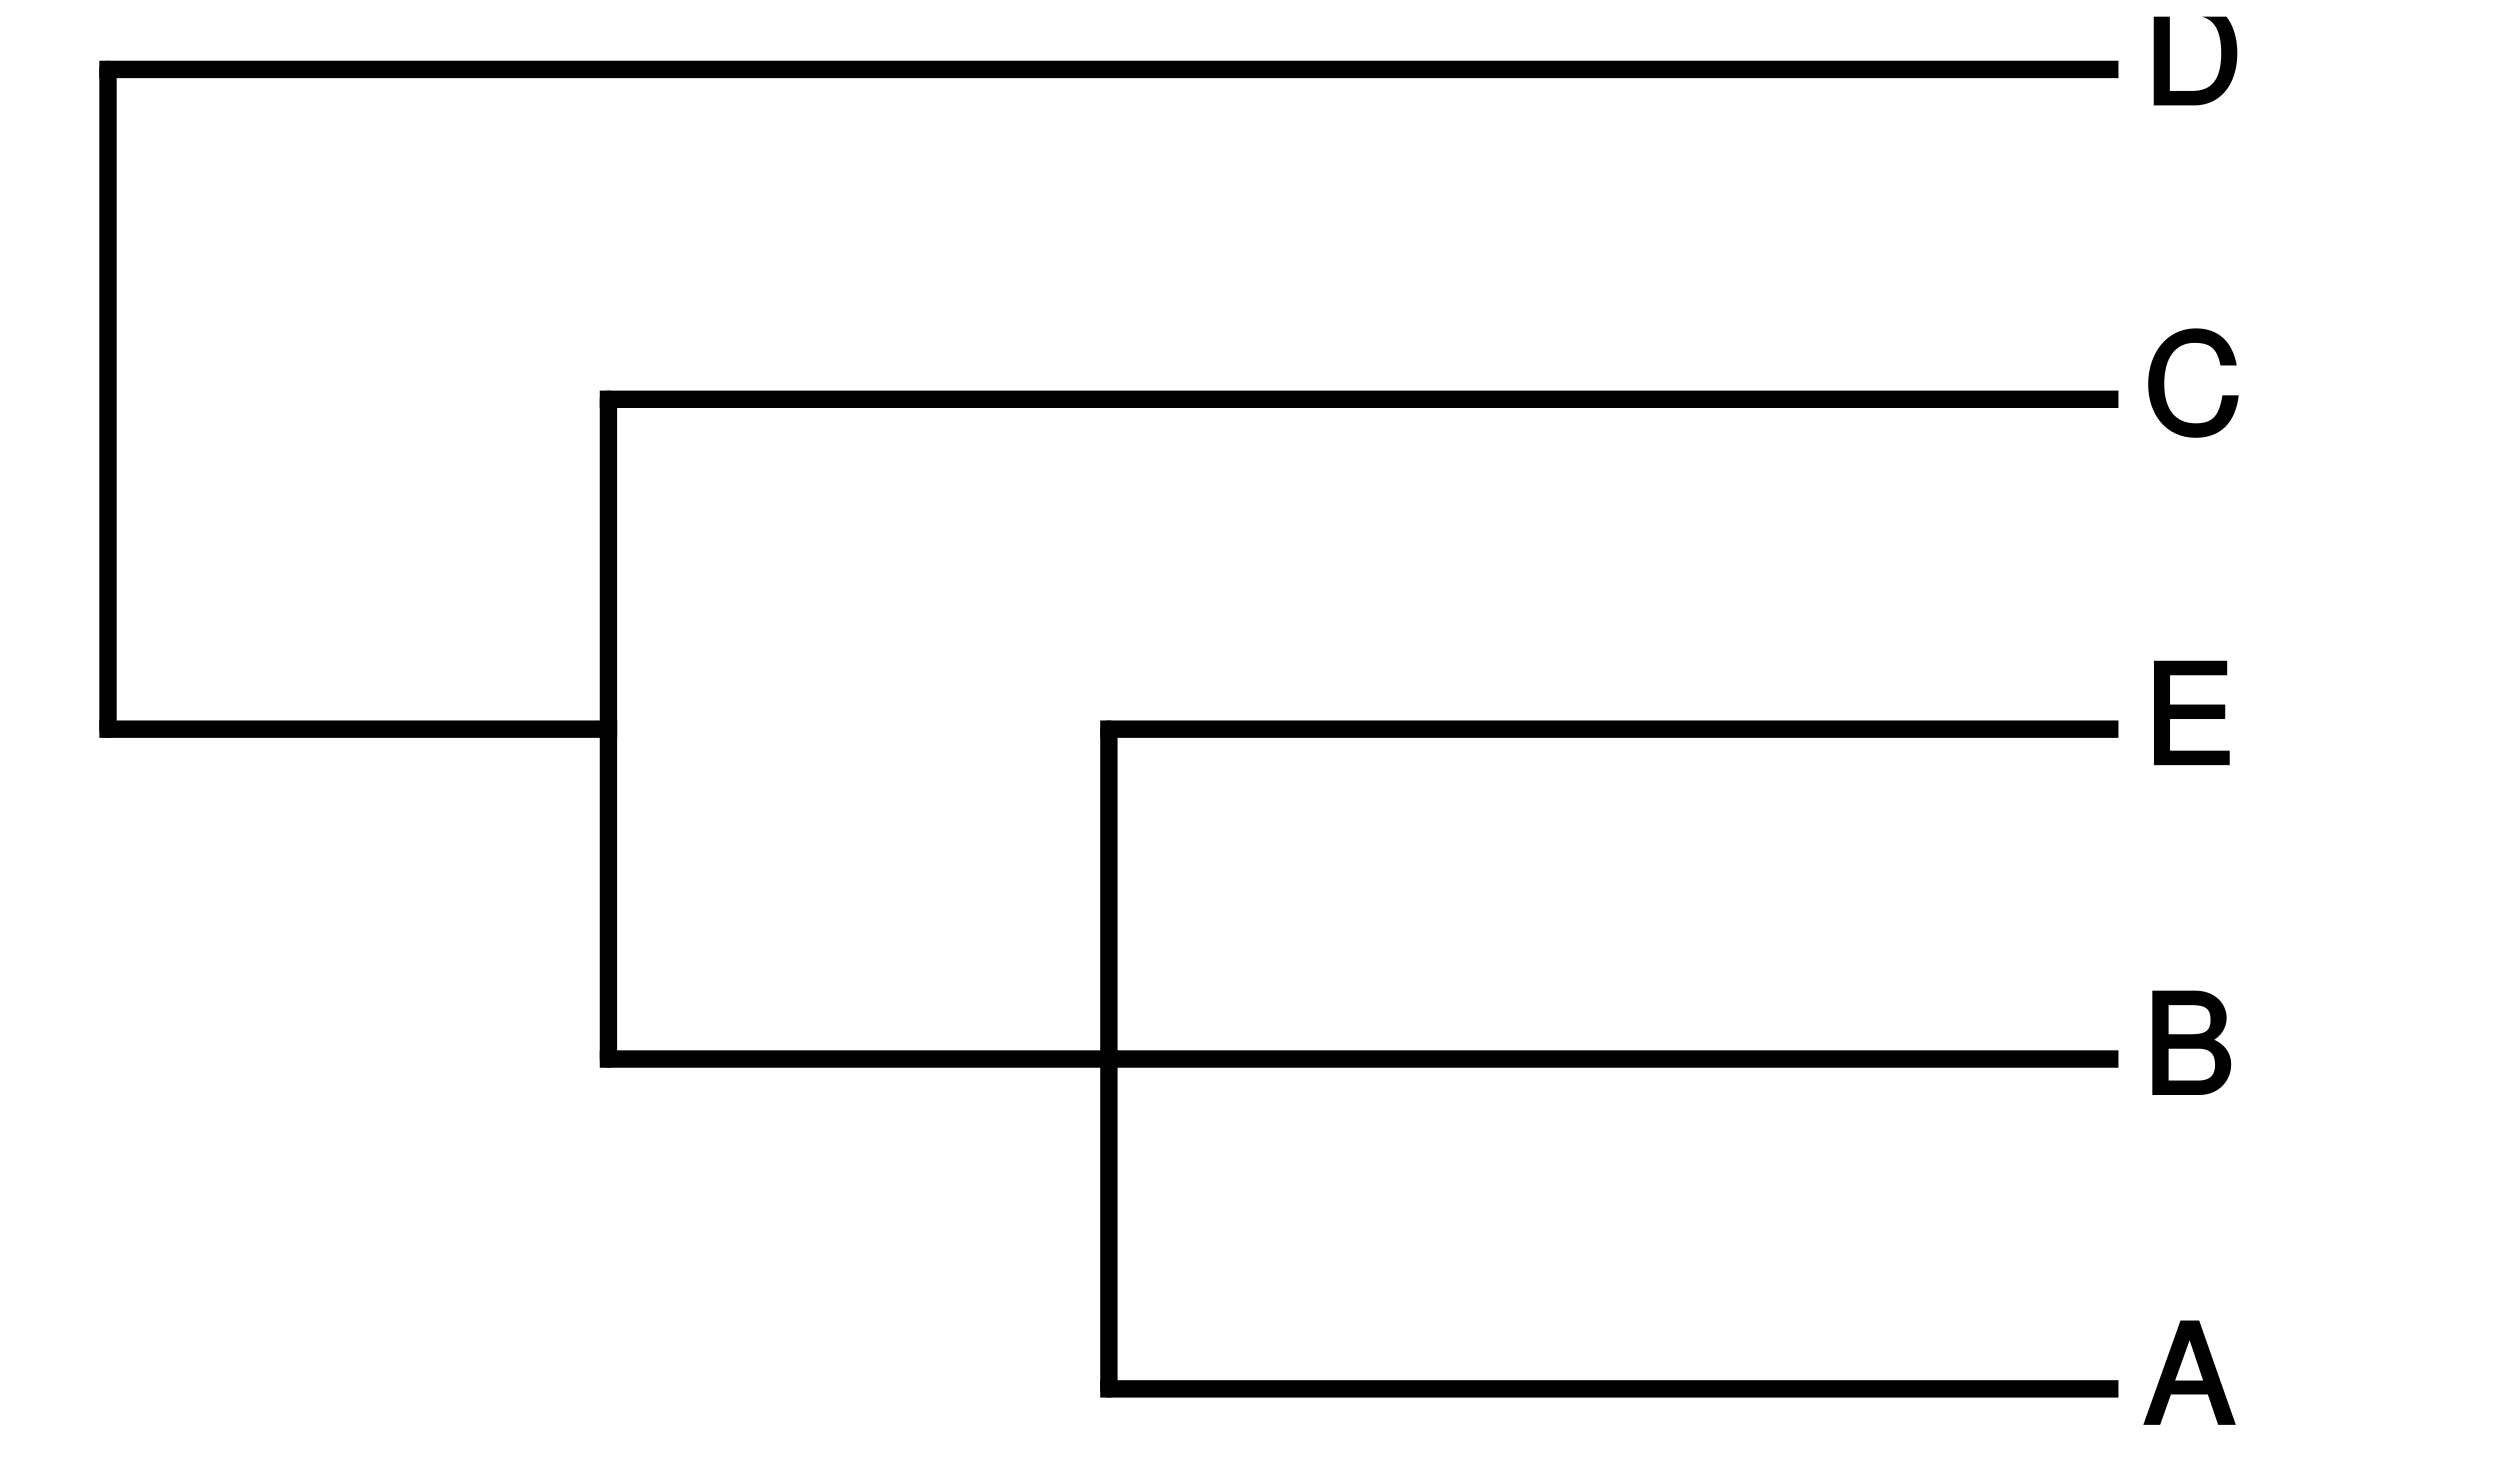
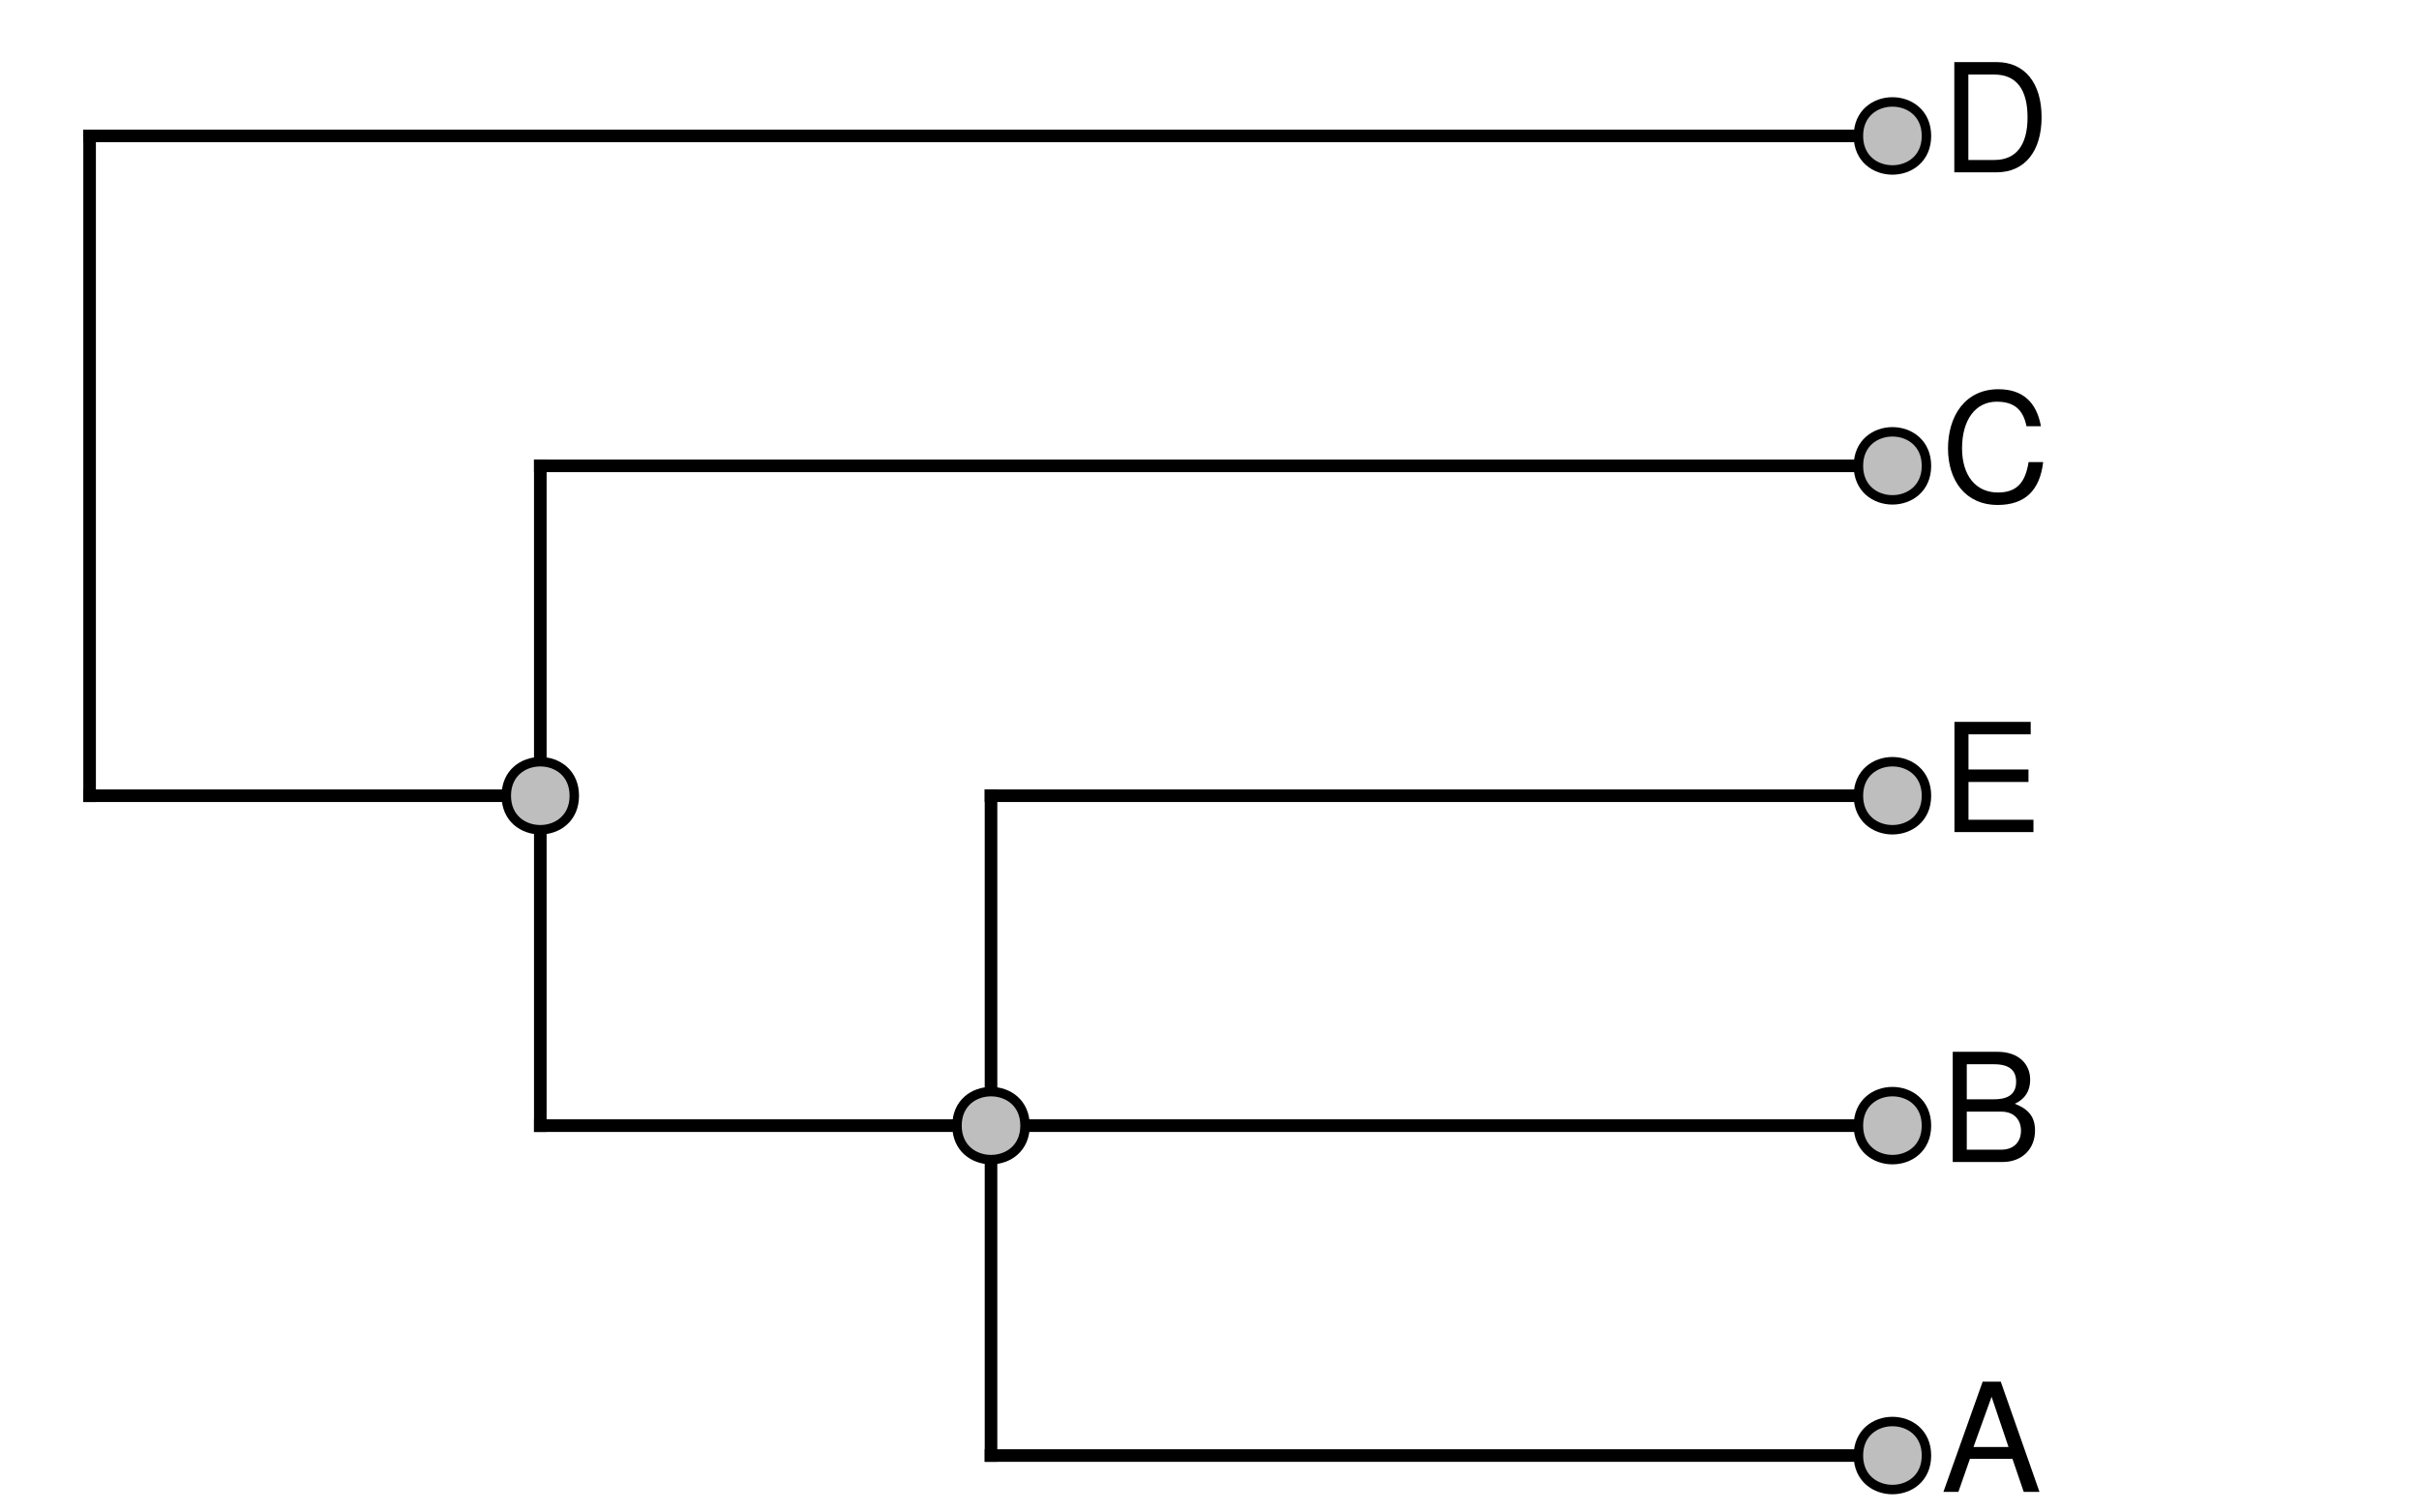
- <svg xmlns="http://www.w3.org/2000/svg" xmlns:xlink="http://www.w3.org/1999/xlink" width="216pt" height="126pt" viewBox="0 0 216 126" version="1.1">
+ <svg xmlns="http://www.w3.org/2000/svg" xmlns:xlink="http://www.w3.org/1999/xlink" width="288pt" height="180pt" viewBox="0 0 288 180" version="1.1">
  <defs>
    <g>
      <symbol overflow="visible" id="glyph0-0">
        <path style="stroke:none;" d="" />
      </symbol>
      <symbol overflow="visible" id="glyph0-1">
-         <path style="stroke:none;" d="M 7.969 -0.125 L 4.844 -9.016 L 3.234 -9.016 L 0.016 0 L 1.469 0 L 2.406 -2.625 L 5.594 -2.625 L 6.484 0 L 8.016 0 Z M 5.375 -3.828 L 2.766 -3.828 L 4.156 -7.688 L 3.891 -7.688 L 5.188 -3.828 Z M 5.375 -3.828 " />
+         <path style="stroke:none;" d="M 11.75 0 L 7.141 -13.125 L 4.984 -13.125 L 0.312 0 L 2.094 0 L 3.469 -3.938 L 8.531 -3.938 L 9.875 0 Z M 8.062 -5.344 L 3.891 -5.344 L 6.047 -11.328 Z M 8.062 -5.344 " />
      </symbol>
      <symbol overflow="visible" id="glyph0-2">
-         <path style="stroke:none;" d="M 7.609 -2.625 C 7.609 -3.688 7 -4.453 5.875 -4.891 L 5.875 -4.625 C 6.672 -4.984 7.219 -5.766 7.219 -6.656 C 7.219 -7.938 6.156 -9.016 4.5 -9.016 L 0.797 -9.016 L 0.797 0 L 4.891 0 C 6.469 0 7.609 -1.188 7.609 -2.625 Z M 5.828 -6.5 C 5.828 -5.609 5.453 -5.25 4.219 -5.25 L 2.203 -5.25 L 2.203 -7.766 L 4.219 -7.766 C 5.453 -7.766 5.828 -7.391 5.828 -6.5 Z M 6.219 -2.609 C 6.219 -1.781 5.844 -1.25 4.781 -1.25 L 2.203 -1.25 L 2.203 -4 L 4.781 -4 C 5.844 -4 6.219 -3.469 6.219 -2.609 Z M 6.219 -2.609 " />
+         <path style="stroke:none;" d="M 11.219 -3.75 C 11.219 -5.328 10.5 -6.281 8.812 -6.938 C 10.016 -7.484 10.641 -8.453 10.641 -9.797 C 10.641 -11.703 9.234 -13.125 6.75 -13.125 L 1.422 -13.125 L 1.422 0 L 7.344 0 C 9.703 0 11.219 -1.578 11.219 -3.75 Z M 8.969 -9.562 C 8.969 -8.219 8.188 -7.469 6.344 -7.469 L 3.094 -7.469 L 3.094 -11.641 L 6.344 -11.641 C 8.188 -11.641 8.969 -10.891 8.969 -9.562 Z M 9.547 -3.719 C 9.547 -2.469 8.766 -1.469 7.188 -1.469 L 3.094 -1.469 L 3.094 -6 L 7.188 -6 C 8.766 -6 9.547 -5 9.547 -3.719 Z M 9.547 -3.719 " />
      </symbol>
      <symbol overflow="visible" id="glyph0-3">
-         <path style="stroke:none;" d="M 7.484 -0.125 L 7.484 -1.25 L 2.328 -1.25 L 2.328 -3.984 L 7.094 -3.984 L 7.094 -5.234 L 2.328 -5.234 L 2.328 -7.766 L 7.266 -7.766 L 7.266 -9.016 L 0.938 -9.016 L 0.938 0 L 7.484 0 Z M 7.484 -0.125 " />
+         <path style="stroke:none;" d="M 11.031 0 L 11.031 -1.469 L 3.297 -1.469 L 3.297 -5.969 L 10.438 -5.969 L 10.438 -7.453 L 3.297 -7.453 L 3.297 -11.641 L 10.703 -11.641 L 10.703 -13.125 L 1.625 -13.125 L 1.625 0 Z M 11.031 0 " />
      </symbol>
      <symbol overflow="visible" id="glyph0-4">
-         <path style="stroke:none;" d="M 8.125 -3.453 L 6.859 -3.453 C 6.562 -1.672 6.016 -1.031 4.531 -1.031 C 2.797 -1.031 1.828 -2.234 1.828 -4.422 C 1.828 -6.656 2.75 -7.984 4.438 -7.984 C 5.812 -7.984 6.391 -7.5 6.688 -6.031 L 8.094 -6.031 C 7.734 -8.094 6.484 -9.234 4.578 -9.234 C 1.922 -9.234 0.438 -6.953 0.438 -4.406 C 0.438 -1.844 1.953 0.219 4.531 0.219 C 6.656 0.219 7.984 -1.047 8.266 -3.453 Z M 8.125 -3.453 " />
+         <path style="stroke:none;" d="M 12.188 -4.781 L 10.453 -4.781 C 10.062 -2.297 9.016 -1.156 6.797 -1.156 C 4.188 -1.156 2.531 -3.156 2.531 -6.422 C 2.531 -9.797 4.125 -11.969 6.656 -11.969 C 8.719 -11.969 9.797 -11.047 10.203 -9.047 L 11.922 -9.047 C 11.391 -11.938 9.734 -13.453 6.859 -13.453 C 2.875 -13.453 0.859 -10.234 0.859 -6.406 C 0.859 -2.578 2.938 0.328 6.781 0.328 C 9.984 0.328 11.797 -1.375 12.188 -4.781 Z M 12.188 -4.781 " />
      </symbol>
      <symbol overflow="visible" id="glyph0-5">
-         <path style="stroke:none;" d="M 8.141 -4.516 C 8.141 -7.219 6.656 -9.016 4.438 -9.016 L 0.922 -9.016 L 0.922 0 L 4.438 0 C 6.641 0 8.141 -1.781 8.141 -4.516 Z M 6.75 -4.5 C 6.75 -2.297 5.969 -1.25 4.25 -1.25 L 2.312 -1.25 L 2.312 -7.766 L 4.25 -7.766 C 5.969 -7.766 6.75 -6.734 6.75 -4.5 Z M 6.75 -4.5 " />
+         <path style="stroke:none;" d="M 12 -6.562 C 12 -10.641 9.984 -13.125 6.656 -13.125 L 1.609 -13.125 L 1.609 0 L 6.656 0 C 9.969 0 12 -2.484 12 -6.562 Z M 10.328 -6.547 C 10.328 -3.234 8.969 -1.469 6.375 -1.469 L 3.281 -1.469 L 3.281 -11.641 L 6.375 -11.641 C 8.969 -11.641 10.328 -9.906 10.328 -6.547 Z M 10.328 -6.547 " />
      </symbol>
    </g>
-     <clipPath id="clip1">
-       <path d="M 186 1.441 L 194 1.441 L 194 10 L 186 10 Z M 186 1.441 " />
-     </clipPath>
  </defs>
  <g id="surface1">
-     <rect x="0" y="0" width="216" height="126" style="fill:rgb(100%,100%,100%);fill-opacity:1;stroke:none;" />
-     <path style="fill:none;stroke-width:1.5;stroke-linecap:round;stroke-linejoin:round;stroke:rgb(0%,0%,0%);stroke-opacity:1;stroke-miterlimit:10;" d="M 95.809 120 L 95.809 63 " />
-     <path style="fill:none;stroke-width:1.5;stroke-linecap:round;stroke-linejoin:round;stroke:rgb(0%,0%,0%);stroke-opacity:1;stroke-miterlimit:10;" d="M 52.57 91.5 L 52.57 34.5 " />
-     <path style="fill:none;stroke-width:1.5;stroke-linecap:round;stroke-linejoin:round;stroke:rgb(0%,0%,0%);stroke-opacity:1;stroke-miterlimit:10;" d="M 9.332 63 L 9.332 6 " />
-     <path style="fill:none;stroke-width:1.5;stroke-linecap:square;stroke-linejoin:round;stroke:rgb(0%,0%,0%);stroke-opacity:1;stroke-miterlimit:10;" d="M 9.332 63 L 52.57 63 " />
-     <path style="fill:none;stroke-width:1.5;stroke-linecap:square;stroke-linejoin:round;stroke:rgb(0%,0%,0%);stroke-opacity:1;stroke-miterlimit:10;" d="M 52.57 91.5 L 95.809 91.5 " />
-     <path style="fill:none;stroke-width:1.5;stroke-linecap:square;stroke-linejoin:round;stroke:rgb(0%,0%,0%);stroke-opacity:1;stroke-miterlimit:10;" d="M 95.809 120 L 182.285 120 " />
-     <path style="fill:none;stroke-width:1.5;stroke-linecap:square;stroke-linejoin:round;stroke:rgb(0%,0%,0%);stroke-opacity:1;stroke-miterlimit:10;" d="M 95.809 91.5 L 182.285 91.5 " />
-     <path style="fill:none;stroke-width:1.5;stroke-linecap:square;stroke-linejoin:round;stroke:rgb(0%,0%,0%);stroke-opacity:1;stroke-miterlimit:10;" d="M 95.809 63 L 182.285 63 " />
-     <path style="fill:none;stroke-width:1.5;stroke-linecap:square;stroke-linejoin:round;stroke:rgb(0%,0%,0%);stroke-opacity:1;stroke-miterlimit:10;" d="M 52.57 34.5 L 182.285 34.5 " />
-     <path style="fill:none;stroke-width:1.5;stroke-linecap:square;stroke-linejoin:round;stroke:rgb(0%,0%,0%);stroke-opacity:1;stroke-miterlimit:10;" d="M 9.332 6 L 182.285 6 " />
+     <rect x="0" y="0" width="288" height="180" style="fill:rgb(100%,100%,100%);fill-opacity:1;stroke:none;" />
+     <path style="fill:none;stroke-width:1.5;stroke-linecap:square;stroke-linejoin:round;stroke:rgb(0%,0%,0%);stroke-opacity:1;stroke-miterlimit:10;" d="M 10.668 94.762 L 64.328 94.762 " />
+     <path style="fill:none;stroke-width:1.5;stroke-linecap:square;stroke-linejoin:round;stroke:rgb(0%,0%,0%);stroke-opacity:1;stroke-miterlimit:10;" d="M 64.328 134.047 L 117.988 134.047 " />
+     <path style="fill:none;stroke-width:1.5;stroke-linecap:square;stroke-linejoin:round;stroke:rgb(0%,0%,0%);stroke-opacity:1;stroke-miterlimit:10;" d="M 117.988 173.332 L 225.309 173.332 " />
+     <path style="fill:none;stroke-width:1.5;stroke-linecap:square;stroke-linejoin:round;stroke:rgb(0%,0%,0%);stroke-opacity:1;stroke-miterlimit:10;" d="M 117.988 134.047 L 225.309 134.047 " />
+     <path style="fill:none;stroke-width:1.5;stroke-linecap:square;stroke-linejoin:round;stroke:rgb(0%,0%,0%);stroke-opacity:1;stroke-miterlimit:10;" d="M 117.988 94.762 L 225.309 94.762 " />
+     <path style="fill:none;stroke-width:1.5;stroke-linecap:square;stroke-linejoin:round;stroke:rgb(0%,0%,0%);stroke-opacity:1;stroke-miterlimit:10;" d="M 64.328 55.477 L 225.309 55.477 " />
+     <path style="fill:none;stroke-width:1.5;stroke-linecap:square;stroke-linejoin:round;stroke:rgb(0%,0%,0%);stroke-opacity:1;stroke-miterlimit:10;" d="M 10.668 16.188 L 225.309 16.188 " />
+     <path style="fill:none;stroke-width:1.5;stroke-linecap:square;stroke-linejoin:round;stroke:rgb(0%,0%,0%);stroke-opacity:1;stroke-miterlimit:10;" d="M 10.668 94.762 L 10.668 16.188 " />
+     <path style="fill:none;stroke-width:1.5;stroke-linecap:square;stroke-linejoin:round;stroke:rgb(0%,0%,0%);stroke-opacity:1;stroke-miterlimit:10;" d="M 64.328 134.047 L 64.328 55.477 " />
+     <path style="fill:none;stroke-width:1.5;stroke-linecap:square;stroke-linejoin:round;stroke:rgb(0%,0%,0%);stroke-opacity:1;stroke-miterlimit:10;" d="M 117.988 173.332 L 117.988 94.762 " />
+     <path style="fill-rule:nonzero;fill:rgb(74.51%,74.51%,74.51%);fill-opacity:1;stroke-width:1.125;stroke-linecap:round;stroke-linejoin:round;stroke:rgb(0%,0%,0%);stroke-opacity:1;stroke-miterlimit:10;" d="M 68.375 94.762 C 68.375 100.16 60.277 100.16 60.277 94.762 C 60.277 89.359 68.375 89.359 68.375 94.762 " />
+     <path style="fill-rule:nonzero;fill:rgb(74.51%,74.51%,74.51%);fill-opacity:1;stroke-width:1.125;stroke-linecap:round;stroke-linejoin:round;stroke:rgb(0%,0%,0%);stroke-opacity:1;stroke-miterlimit:10;" d="M 122.039 134.047 C 122.039 139.445 113.938 139.445 113.938 134.047 C 113.938 128.648 122.039 128.648 122.039 134.047 " />
+     <path style="fill-rule:nonzero;fill:rgb(74.51%,74.51%,74.51%);fill-opacity:1;stroke-width:1.125;stroke-linecap:round;stroke-linejoin:round;stroke:rgb(0%,0%,0%);stroke-opacity:1;stroke-miterlimit:10;" d="M 229.359 173.332 C 229.359 178.734 221.258 178.734 221.258 173.332 C 221.258 167.934 229.359 167.934 229.359 173.332 " />
+     <path style="fill-rule:nonzero;fill:rgb(74.51%,74.51%,74.51%);fill-opacity:1;stroke-width:1.125;stroke-linecap:round;stroke-linejoin:round;stroke:rgb(0%,0%,0%);stroke-opacity:1;stroke-miterlimit:10;" d="M 229.359 134.047 C 229.359 139.445 221.258 139.445 221.258 134.047 C 221.258 128.648 229.359 128.648 229.359 134.047 " />
+     <path style="fill-rule:nonzero;fill:rgb(74.51%,74.51%,74.51%);fill-opacity:1;stroke-width:1.125;stroke-linecap:round;stroke-linejoin:round;stroke:rgb(0%,0%,0%);stroke-opacity:1;stroke-miterlimit:10;" d="M 229.359 94.762 C 229.359 100.16 221.258 100.16 221.258 94.762 C 221.258 89.359 229.359 89.359 229.359 94.762 " />
+     <path style="fill-rule:nonzero;fill:rgb(74.51%,74.51%,74.51%);fill-opacity:1;stroke-width:1.125;stroke-linecap:round;stroke-linejoin:round;stroke:rgb(0%,0%,0%);stroke-opacity:1;stroke-miterlimit:10;" d="M 229.359 55.477 C 229.359 60.875 221.258 60.875 221.258 55.477 C 221.258 50.074 229.359 50.074 229.359 55.477 " />
+     <path style="fill-rule:nonzero;fill:rgb(74.51%,74.51%,74.51%);fill-opacity:1;stroke-width:1.125;stroke-linecap:round;stroke-linejoin:round;stroke:rgb(0%,0%,0%);stroke-opacity:1;stroke-miterlimit:10;" d="M 229.359 16.188 C 229.359 21.59 221.258 21.59 221.258 16.188 C 221.258 10.789 229.359 10.789 229.359 16.188 " />
    <g style="fill:rgb(0%,0%,0%);fill-opacity:1;">
-       <use xlink:href="#glyph0-1" x="185.164" y="123.108" />
+       <use xlink:href="#glyph0-1" x="231.066" y="177.664" />
    </g>
    <g style="fill:rgb(0%,0%,0%);fill-opacity:1;">
-       <use xlink:href="#glyph0-2" x="185.164" y="94.608" />
+       <use xlink:href="#glyph0-2" x="231.066" y="138.379" />
    </g>
    <g style="fill:rgb(0%,0%,0%);fill-opacity:1;">
-       <use xlink:href="#glyph0-3" x="185.164" y="66.108" />
+       <use xlink:href="#glyph0-3" x="231.066" y="99.09" />
    </g>
    <g style="fill:rgb(0%,0%,0%);fill-opacity:1;">
-       <use xlink:href="#glyph0-4" x="185.164" y="37.608" />
+       <use xlink:href="#glyph0-4" x="231.066" y="59.805" />
    </g>
-     <g clip-path="url(#clip1)" clip-rule="nonzero">
-       <g style="fill:rgb(0%,0%,0%);fill-opacity:1;">
-         <use xlink:href="#glyph0-5" x="185.164" y="9.108" />
-       </g>
+     <g style="fill:rgb(0%,0%,0%);fill-opacity:1;">
+       <use xlink:href="#glyph0-5" x="231.066" y="20.52" />
    </g>
  </g>
</svg>
